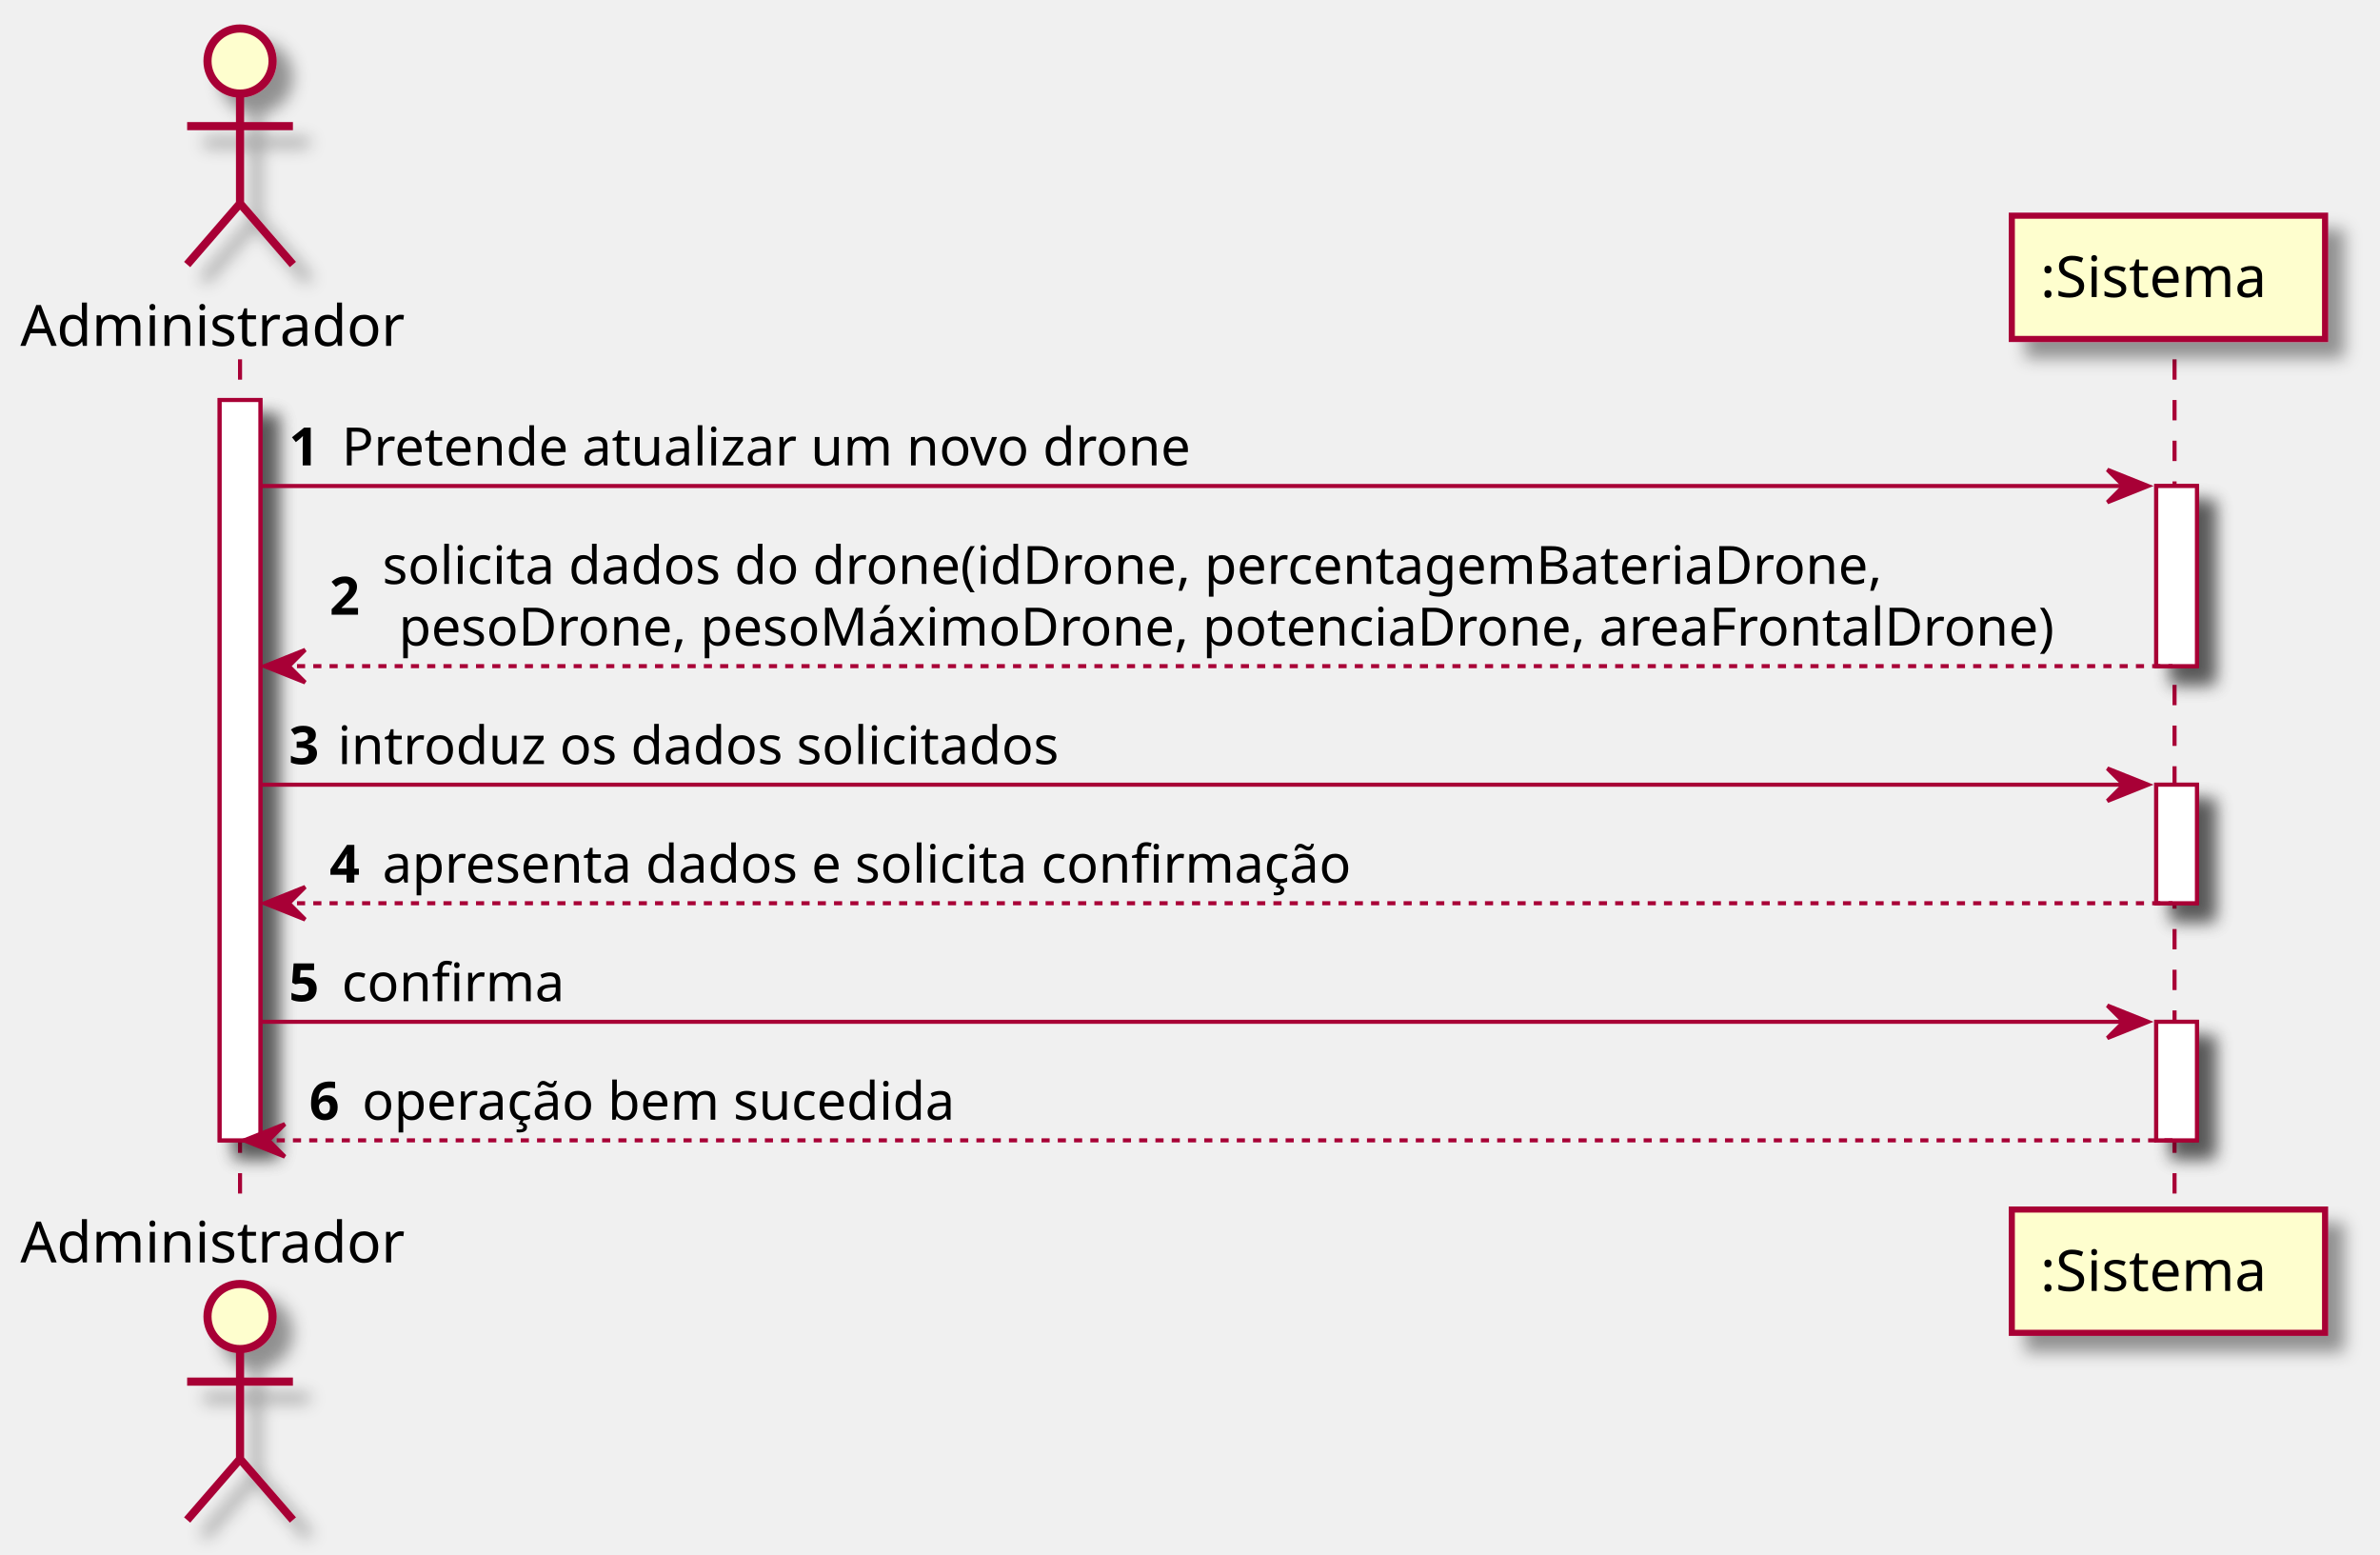
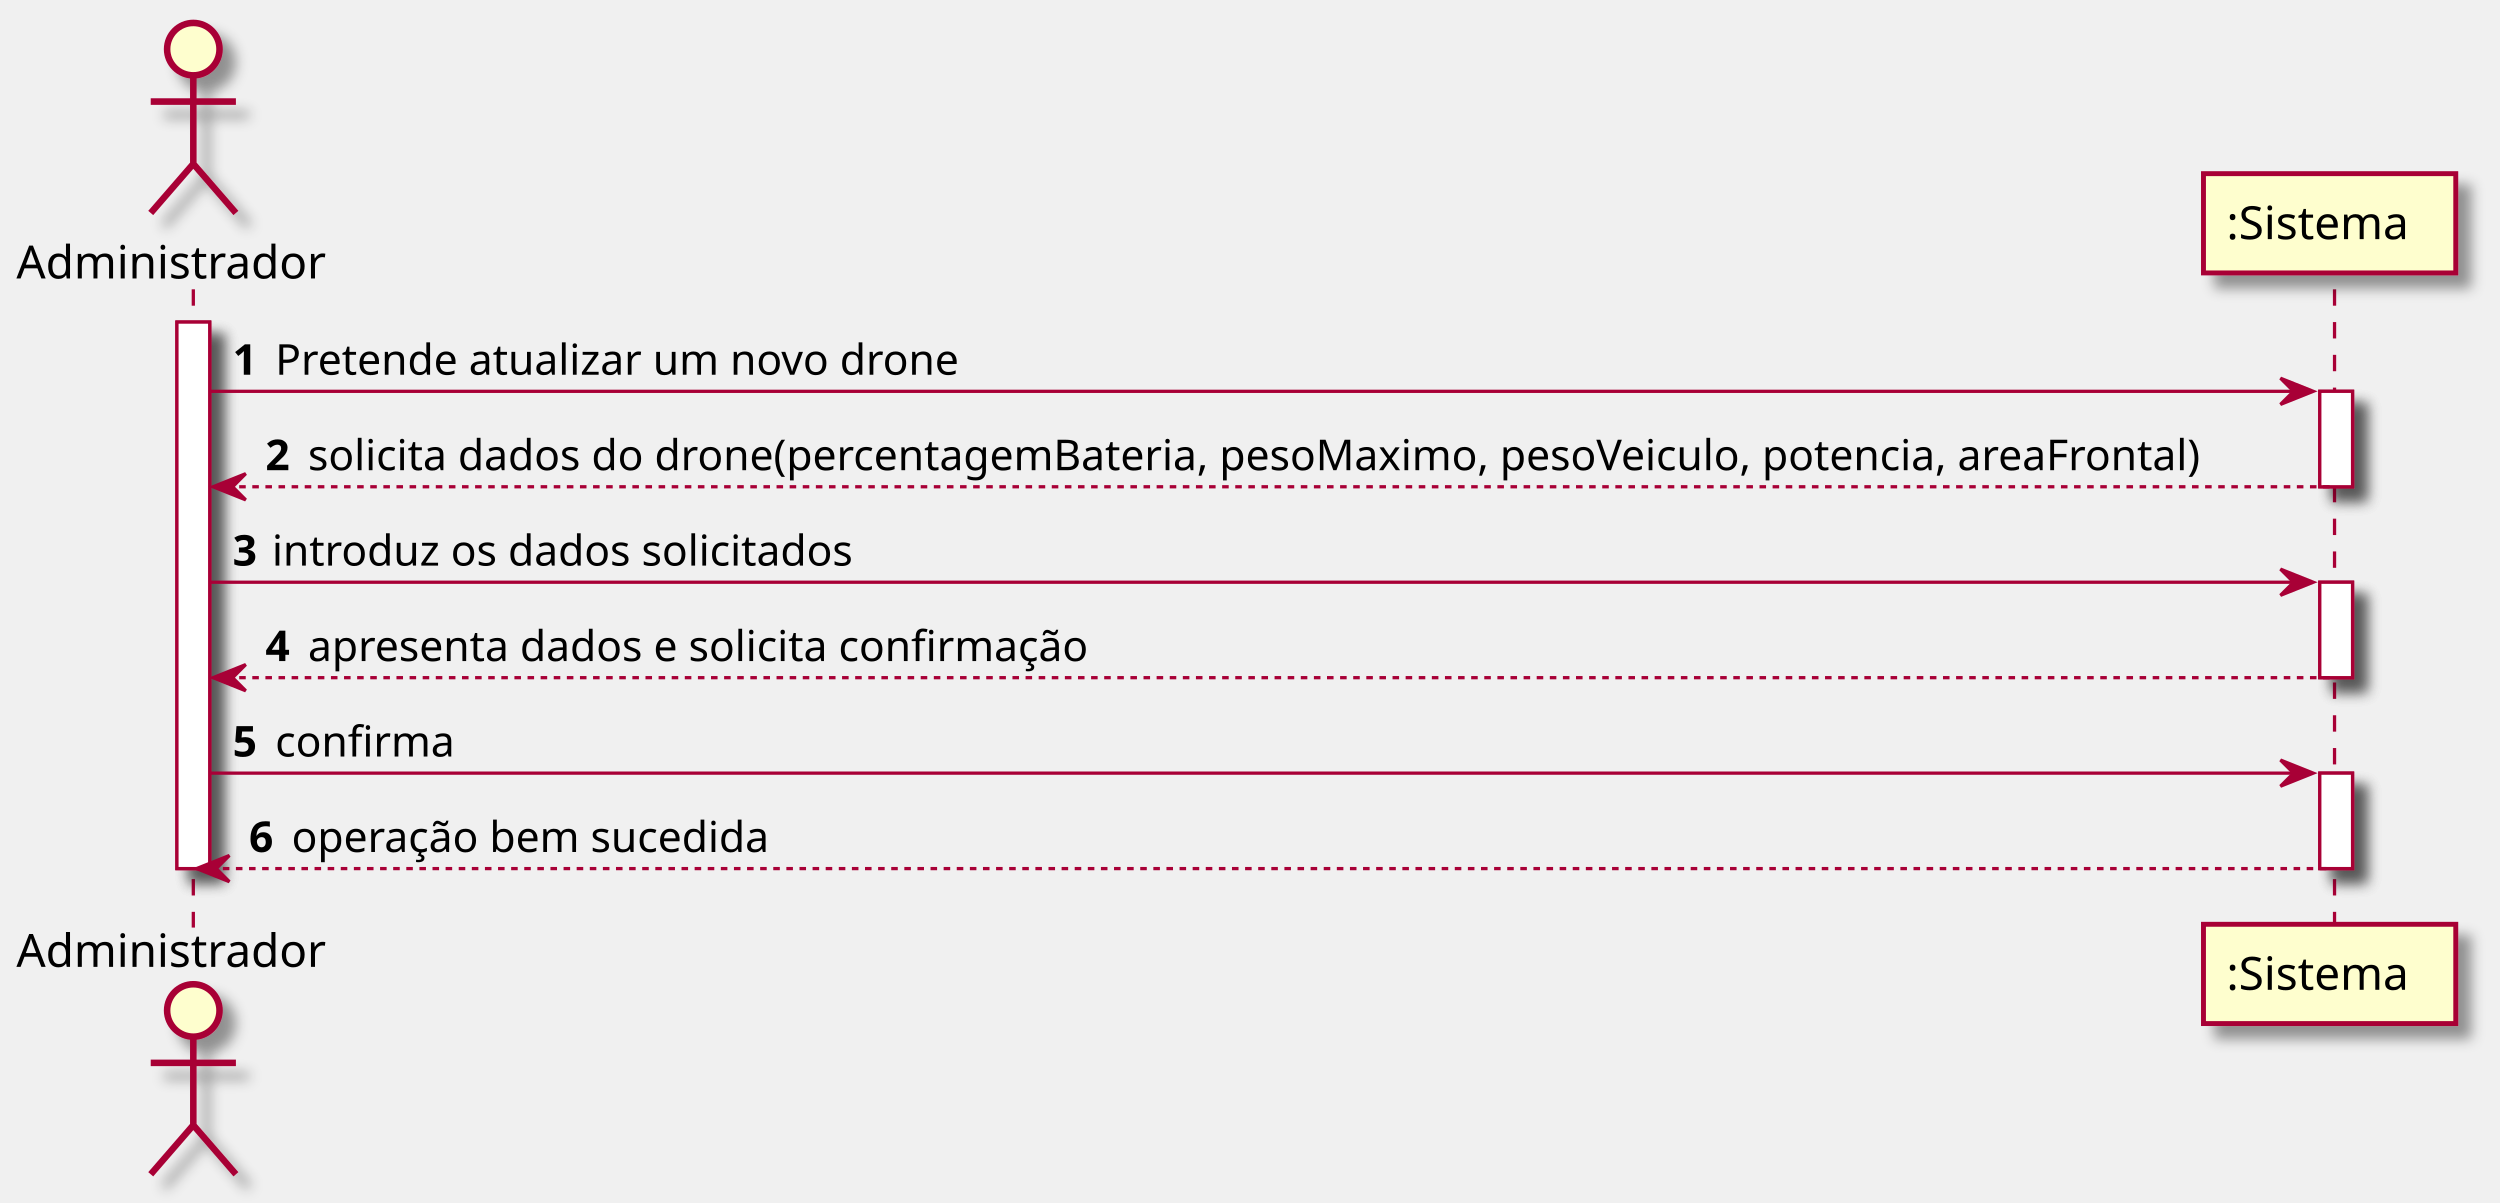
- <svg xmlns="http://www.w3.org/2000/svg" contentScriptType="application/ecmascript" contentStyleType="text/css" height="382px" preserveAspectRatio="none" style="width:585px;height:382px;" version="1.1" viewBox="0 0 585 382" width="585px" zoomAndPan="magnify">
+ <svg xmlns="http://www.w3.org/2000/svg" contentScriptType="application/ecmascript" contentStyleType="text/css" height="367px" preserveAspectRatio="none" style="width:763px;height:367px;" version="1.1" viewBox="0 0 763 367" width="763px" zoomAndPan="magnify">
  <defs>
-     <filter height="300%" id="f15uun0abhjtv" width="300%" x="-1" y="-1">
+     <filter height="300%" id="f1vus5cew96n45" width="300%" x="-1" y="-1">
      <feGaussianBlur result="blurOut" stdDeviation="2.0" />
      <feColorMatrix in="blurOut" result="blurOut2" type="matrix" values="0 0 0 0 0 0 0 0 0 0 0 0 0 0 0 0 0 0 .4 0" />
      <feOffset dx="4.0" dy="4.0" in="blurOut2" result="blurOut3" />
      <feBlend in="SourceGraphic" in2="blurOut3" mode="normal" />
    </filter>
  </defs>
  <g>
-     <rect fill="#FFFFFF" filter="url(#f15uun0abhjtv)" height="181.93" style="stroke:#A80036;stroke-width:1.0;" width="10" x="54" y="98.297" />
-     <rect fill="#FFFFFF" filter="url(#f15uun0abhjtv)" height="44.266" style="stroke:#A80036;stroke-width:1.0;" width="10" x="530" y="119.43" />
-     <rect fill="#FFFFFF" filter="url(#f15uun0abhjtv)" height="29.133" style="stroke:#A80036;stroke-width:1.0;" width="10" x="530" y="192.828" />
-     <rect fill="#FFFFFF" filter="url(#f15uun0abhjtv)" height="29.133" style="stroke:#A80036;stroke-width:1.0;" width="10" x="530" y="251.094" />
-     <line style="stroke:#A80036;stroke-width:1.0;stroke-dasharray:5.0,5.0;" x1="59" x2="59" y1="88.297" y2="298.227" />
-     <line style="stroke:#A80036;stroke-width:1.0;stroke-dasharray:5.0,5.0;" x1="534.5" x2="534.5" y1="88.297" y2="298.227" />
+     <rect fill="#FFFFFF" filter="url(#f1vus5cew96n45)" height="166.797" style="stroke:#A80036;stroke-width:1.0;" width="10" x="54" y="98.297" />
+     <rect fill="#FFFFFF" filter="url(#f1vus5cew96n45)" height="29.133" style="stroke:#A80036;stroke-width:1.0;" width="10" x="708" y="119.43" />
+     <rect fill="#FFFFFF" filter="url(#f1vus5cew96n45)" height="29.133" style="stroke:#A80036;stroke-width:1.0;" width="10" x="708" y="177.695" />
+     <rect fill="#FFFFFF" filter="url(#f1vus5cew96n45)" height="29.133" style="stroke:#A80036;stroke-width:1.0;" width="10" x="708" y="235.961" />
+     <line style="stroke:#A80036;stroke-width:1.0;stroke-dasharray:5.0,5.0;" x1="59" x2="59" y1="88.297" y2="283.094" />
+     <line style="stroke:#A80036;stroke-width:1.0;stroke-dasharray:5.0,5.0;" x1="712.5" x2="712.5" y1="88.297" y2="283.094" />
    <text fill="#000000" font-family="sans-serif" font-size="14" lengthAdjust="spacing" textLength="102" x="5" y="84.995">Administrador</text>
-     <ellipse cx="59" cy="15" fill="#FEFECE" filter="url(#f15uun0abhjtv)" rx="8" ry="8" style="stroke:#A80036;stroke-width:2.0;" />
-     <path d="M59,23 L59,50 M46,31 L72,31 M59,50 L46,65 M59,50 L72,65 " fill="none" filter="url(#f15uun0abhjtv)" style="stroke:#A80036;stroke-width:2.0;" />
-     <text fill="#000000" font-family="sans-serif" font-size="14" lengthAdjust="spacing" textLength="102" x="5" y="310.222">Administrador</text>
-     <ellipse cx="59" cy="323.523" fill="#FEFECE" filter="url(#f15uun0abhjtv)" rx="8" ry="8" style="stroke:#A80036;stroke-width:2.0;" />
-     <path d="M59,331.523 L59,358.523 M46,339.523 L72,339.523 M59,358.523 L46,373.523 M59,358.523 L72,373.523 " fill="none" filter="url(#f15uun0abhjtv)" style="stroke:#A80036;stroke-width:2.0;" />
-     <rect fill="#FEFECE" filter="url(#f15uun0abhjtv)" height="30.297" style="stroke:#A80036;stroke-width:1.5;" width="77" x="494.5" y="53" />
-     <text fill="#000000" font-family="sans-serif" font-size="14" lengthAdjust="spacing" textLength="63" x="501.5" y="72.995">:Sistema</text>
-     <rect fill="#FEFECE" filter="url(#f15uun0abhjtv)" height="30.297" style="stroke:#A80036;stroke-width:1.5;" width="77" x="494.5" y="297.227" />
-     <text fill="#000000" font-family="sans-serif" font-size="14" lengthAdjust="spacing" textLength="63" x="501.5" y="317.222">:Sistema</text>
-     <rect fill="#FFFFFF" filter="url(#f15uun0abhjtv)" height="181.93" style="stroke:#A80036;stroke-width:1.0;" width="10" x="54" y="98.297" />
-     <rect fill="#FFFFFF" filter="url(#f15uun0abhjtv)" height="44.266" style="stroke:#A80036;stroke-width:1.0;" width="10" x="530" y="119.43" />
-     <rect fill="#FFFFFF" filter="url(#f15uun0abhjtv)" height="29.133" style="stroke:#A80036;stroke-width:1.0;" width="10" x="530" y="192.828" />
-     <rect fill="#FFFFFF" filter="url(#f15uun0abhjtv)" height="29.133" style="stroke:#A80036;stroke-width:1.0;" width="10" x="530" y="251.094" />
-     <polygon fill="#A80036" points="518,115.43,528,119.43,518,123.43,522,119.43" style="stroke:#A80036;stroke-width:1.0;" />
-     <line style="stroke:#A80036;stroke-width:1.0;" x1="64" x2="524" y1="119.43" y2="119.43" />
+     <ellipse cx="59" cy="15" fill="#FEFECE" filter="url(#f1vus5cew96n45)" rx="8" ry="8" style="stroke:#A80036;stroke-width:2.0;" />
+     <path d="M59,23 L59,50 M46,31 L72,31 M59,50 L46,65 M59,50 L72,65 " fill="none" filter="url(#f1vus5cew96n45)" style="stroke:#A80036;stroke-width:2.0;" />
+     <text fill="#000000" font-family="sans-serif" font-size="14" lengthAdjust="spacing" textLength="102" x="5" y="295.089">Administrador</text>
+     <ellipse cx="59" cy="308.391" fill="#FEFECE" filter="url(#f1vus5cew96n45)" rx="8" ry="8" style="stroke:#A80036;stroke-width:2.0;" />
+     <path d="M59,316.391 L59,343.391 M46,324.391 L72,324.391 M59,343.391 L46,358.391 M59,343.391 L72,358.391 " fill="none" filter="url(#f1vus5cew96n45)" style="stroke:#A80036;stroke-width:2.0;" />
+     <rect fill="#FEFECE" filter="url(#f1vus5cew96n45)" height="30.297" style="stroke:#A80036;stroke-width:1.5;" width="77" x="672.5" y="53" />
+     <text fill="#000000" font-family="sans-serif" font-size="14" lengthAdjust="spacing" textLength="63" x="679.5" y="72.995">:Sistema</text>
+     <rect fill="#FEFECE" filter="url(#f1vus5cew96n45)" height="30.297" style="stroke:#A80036;stroke-width:1.5;" width="77" x="672.5" y="282.094" />
+     <text fill="#000000" font-family="sans-serif" font-size="14" lengthAdjust="spacing" textLength="63" x="679.5" y="302.089">:Sistema</text>
+     <rect fill="#FFFFFF" filter="url(#f1vus5cew96n45)" height="166.797" style="stroke:#A80036;stroke-width:1.0;" width="10" x="54" y="98.297" />
+     <rect fill="#FFFFFF" filter="url(#f1vus5cew96n45)" height="29.133" style="stroke:#A80036;stroke-width:1.0;" width="10" x="708" y="119.43" />
+     <rect fill="#FFFFFF" filter="url(#f1vus5cew96n45)" height="29.133" style="stroke:#A80036;stroke-width:1.0;" width="10" x="708" y="177.695" />
+     <rect fill="#FFFFFF" filter="url(#f1vus5cew96n45)" height="29.133" style="stroke:#A80036;stroke-width:1.0;" width="10" x="708" y="235.961" />
+     <polygon fill="#A80036" points="696,115.43,706,119.43,696,123.43,700,119.43" style="stroke:#A80036;stroke-width:1.0;" />
+     <line style="stroke:#A80036;stroke-width:1.0;" x1="64" x2="702" y1="119.43" y2="119.43" />
    <text fill="#000000" font-family="sans-serif" font-size="13" font-weight="bold" lengthAdjust="spacing" textLength="9" x="71" y="114.364">1</text>
    <text fill="#000000" font-family="sans-serif" font-size="13" lengthAdjust="spacing" textLength="219" x="84" y="114.364">Pretende atualizar um novo drone</text>
-     <polygon fill="#A80036" points="75,159.695,65,163.695,75,167.695,71,163.695" style="stroke:#A80036;stroke-width:1.0;" />
-     <line style="stroke:#A80036;stroke-width:1.0;stroke-dasharray:2.0,2.0;" x1="69" x2="534" y1="163.695" y2="163.695" />
-     <text fill="#000000" font-family="sans-serif" font-size="13" font-weight="bold" lengthAdjust="spacing" textLength="9" x="81" y="151.063">2</text>
-     <text fill="#000000" font-family="sans-serif" font-size="13" lengthAdjust="spacing" textLength="385" x="94" y="143.497">solicita dados do drone(idDrone, percentagemBateriaDrone,</text>
-     <text fill="#000000" font-family="sans-serif" font-size="13" lengthAdjust="spacing" textLength="425" x="98" y="158.629">pesoDrone, pesoMáximoDrone, potenciaDrone, areaFrontalDrone)</text>
-     <polygon fill="#A80036" points="518,188.828,528,192.828,518,196.828,522,192.828" style="stroke:#A80036;stroke-width:1.0;" />
-     <line style="stroke:#A80036;stroke-width:1.0;" x1="64" x2="524" y1="192.828" y2="192.828" />
-     <text fill="#000000" font-family="sans-serif" font-size="13" font-weight="bold" lengthAdjust="spacing" textLength="8" x="71" y="187.762">3</text>
-     <text fill="#000000" font-family="sans-serif" font-size="13" lengthAdjust="spacing" textLength="185" x="83" y="187.762">introduz os dados solicitados</text>
-     <polygon fill="#A80036" points="75,217.961,65,221.961,75,225.961,71,221.961" style="stroke:#A80036;stroke-width:1.0;" />
-     <line style="stroke:#A80036;stroke-width:1.0;stroke-dasharray:2.0,2.0;" x1="69" x2="534" y1="221.961" y2="221.961" />
-     <text fill="#000000" font-family="sans-serif" font-size="13" font-weight="bold" lengthAdjust="spacing" textLength="9" x="81" y="216.895">4</text>
-     <text fill="#000000" font-family="sans-serif" font-size="13" lengthAdjust="spacing" textLength="252" x="94" y="216.895">apresenta dados e solicita confirmação</text>
-     <polygon fill="#A80036" points="518,247.094,528,251.094,518,255.094,522,251.094" style="stroke:#A80036;stroke-width:1.0;" />
-     <line style="stroke:#A80036;stroke-width:1.0;" x1="64" x2="524" y1="251.094" y2="251.094" />
-     <text fill="#000000" font-family="sans-serif" font-size="13" font-weight="bold" lengthAdjust="spacing" textLength="9" x="71" y="246.028">5</text>
-     <text fill="#000000" font-family="sans-serif" font-size="13" lengthAdjust="spacing" textLength="57" x="84" y="246.028">confirma</text>
-     <polygon fill="#A80036" points="70,276.227,60,280.227,70,284.227,66,280.227" style="stroke:#A80036;stroke-width:1.0;" />
-     <line style="stroke:#A80036;stroke-width:1.0;stroke-dasharray:2.0,2.0;" x1="64" x2="534" y1="280.227" y2="280.227" />
-     <text fill="#000000" font-family="sans-serif" font-size="13" font-weight="bold" lengthAdjust="spacing" textLength="9" x="76" y="275.161">6</text>
-     <text fill="#000000" font-family="sans-serif" font-size="13" lengthAdjust="spacing" textLength="154" x="89" y="275.161">operação bem sucedida</text>
+     <polygon fill="#A80036" points="75,144.562,65,148.562,75,152.562,71,148.562" style="stroke:#A80036;stroke-width:1.0;" />
+     <line style="stroke:#A80036;stroke-width:1.0;stroke-dasharray:2.0,2.0;" x1="69" x2="712" y1="148.562" y2="148.562" />
+     <text fill="#000000" font-family="sans-serif" font-size="13" font-weight="bold" lengthAdjust="spacing" textLength="9" x="81" y="143.497">2</text>
+     <text fill="#000000" font-family="sans-serif" font-size="13" lengthAdjust="spacing" textLength="607" x="94" y="143.497">solicita dados do drone(percentagemBateria, pesoMaximo, pesoVeiculo, potencia, areaFrontal)</text>
+     <polygon fill="#A80036" points="696,173.695,706,177.695,696,181.695,700,177.695" style="stroke:#A80036;stroke-width:1.0;" />
+     <line style="stroke:#A80036;stroke-width:1.0;" x1="64" x2="702" y1="177.695" y2="177.695" />
+     <text fill="#000000" font-family="sans-serif" font-size="13" font-weight="bold" lengthAdjust="spacing" textLength="8" x="71" y="172.629">3</text>
+     <text fill="#000000" font-family="sans-serif" font-size="13" lengthAdjust="spacing" textLength="185" x="83" y="172.629">introduz os dados solicitados</text>
+     <polygon fill="#A80036" points="75,202.828,65,206.828,75,210.828,71,206.828" style="stroke:#A80036;stroke-width:1.0;" />
+     <line style="stroke:#A80036;stroke-width:1.0;stroke-dasharray:2.0,2.0;" x1="69" x2="712" y1="206.828" y2="206.828" />
+     <text fill="#000000" font-family="sans-serif" font-size="13" font-weight="bold" lengthAdjust="spacing" textLength="9" x="81" y="201.762">4</text>
+     <text fill="#000000" font-family="sans-serif" font-size="13" lengthAdjust="spacing" textLength="252" x="94" y="201.762">apresenta dados e solicita confirmação</text>
+     <polygon fill="#A80036" points="696,231.961,706,235.961,696,239.961,700,235.961" style="stroke:#A80036;stroke-width:1.0;" />
+     <line style="stroke:#A80036;stroke-width:1.0;" x1="64" x2="702" y1="235.961" y2="235.961" />
+     <text fill="#000000" font-family="sans-serif" font-size="13" font-weight="bold" lengthAdjust="spacing" textLength="9" x="71" y="230.895">5</text>
+     <text fill="#000000" font-family="sans-serif" font-size="13" lengthAdjust="spacing" textLength="57" x="84" y="230.895">confirma</text>
+     <polygon fill="#A80036" points="70,261.094,60,265.094,70,269.094,66,265.094" style="stroke:#A80036;stroke-width:1.0;" />
+     <line style="stroke:#A80036;stroke-width:1.0;stroke-dasharray:2.0,2.0;" x1="64" x2="712" y1="265.094" y2="265.094" />
+     <text fill="#000000" font-family="sans-serif" font-size="13" font-weight="bold" lengthAdjust="spacing" textLength="9" x="76" y="260.028">6</text>
+     <text fill="#000000" font-family="sans-serif" font-size="13" lengthAdjust="spacing" textLength="154" x="89" y="260.028">operação bem sucedida</text>
  </g>
</svg>
